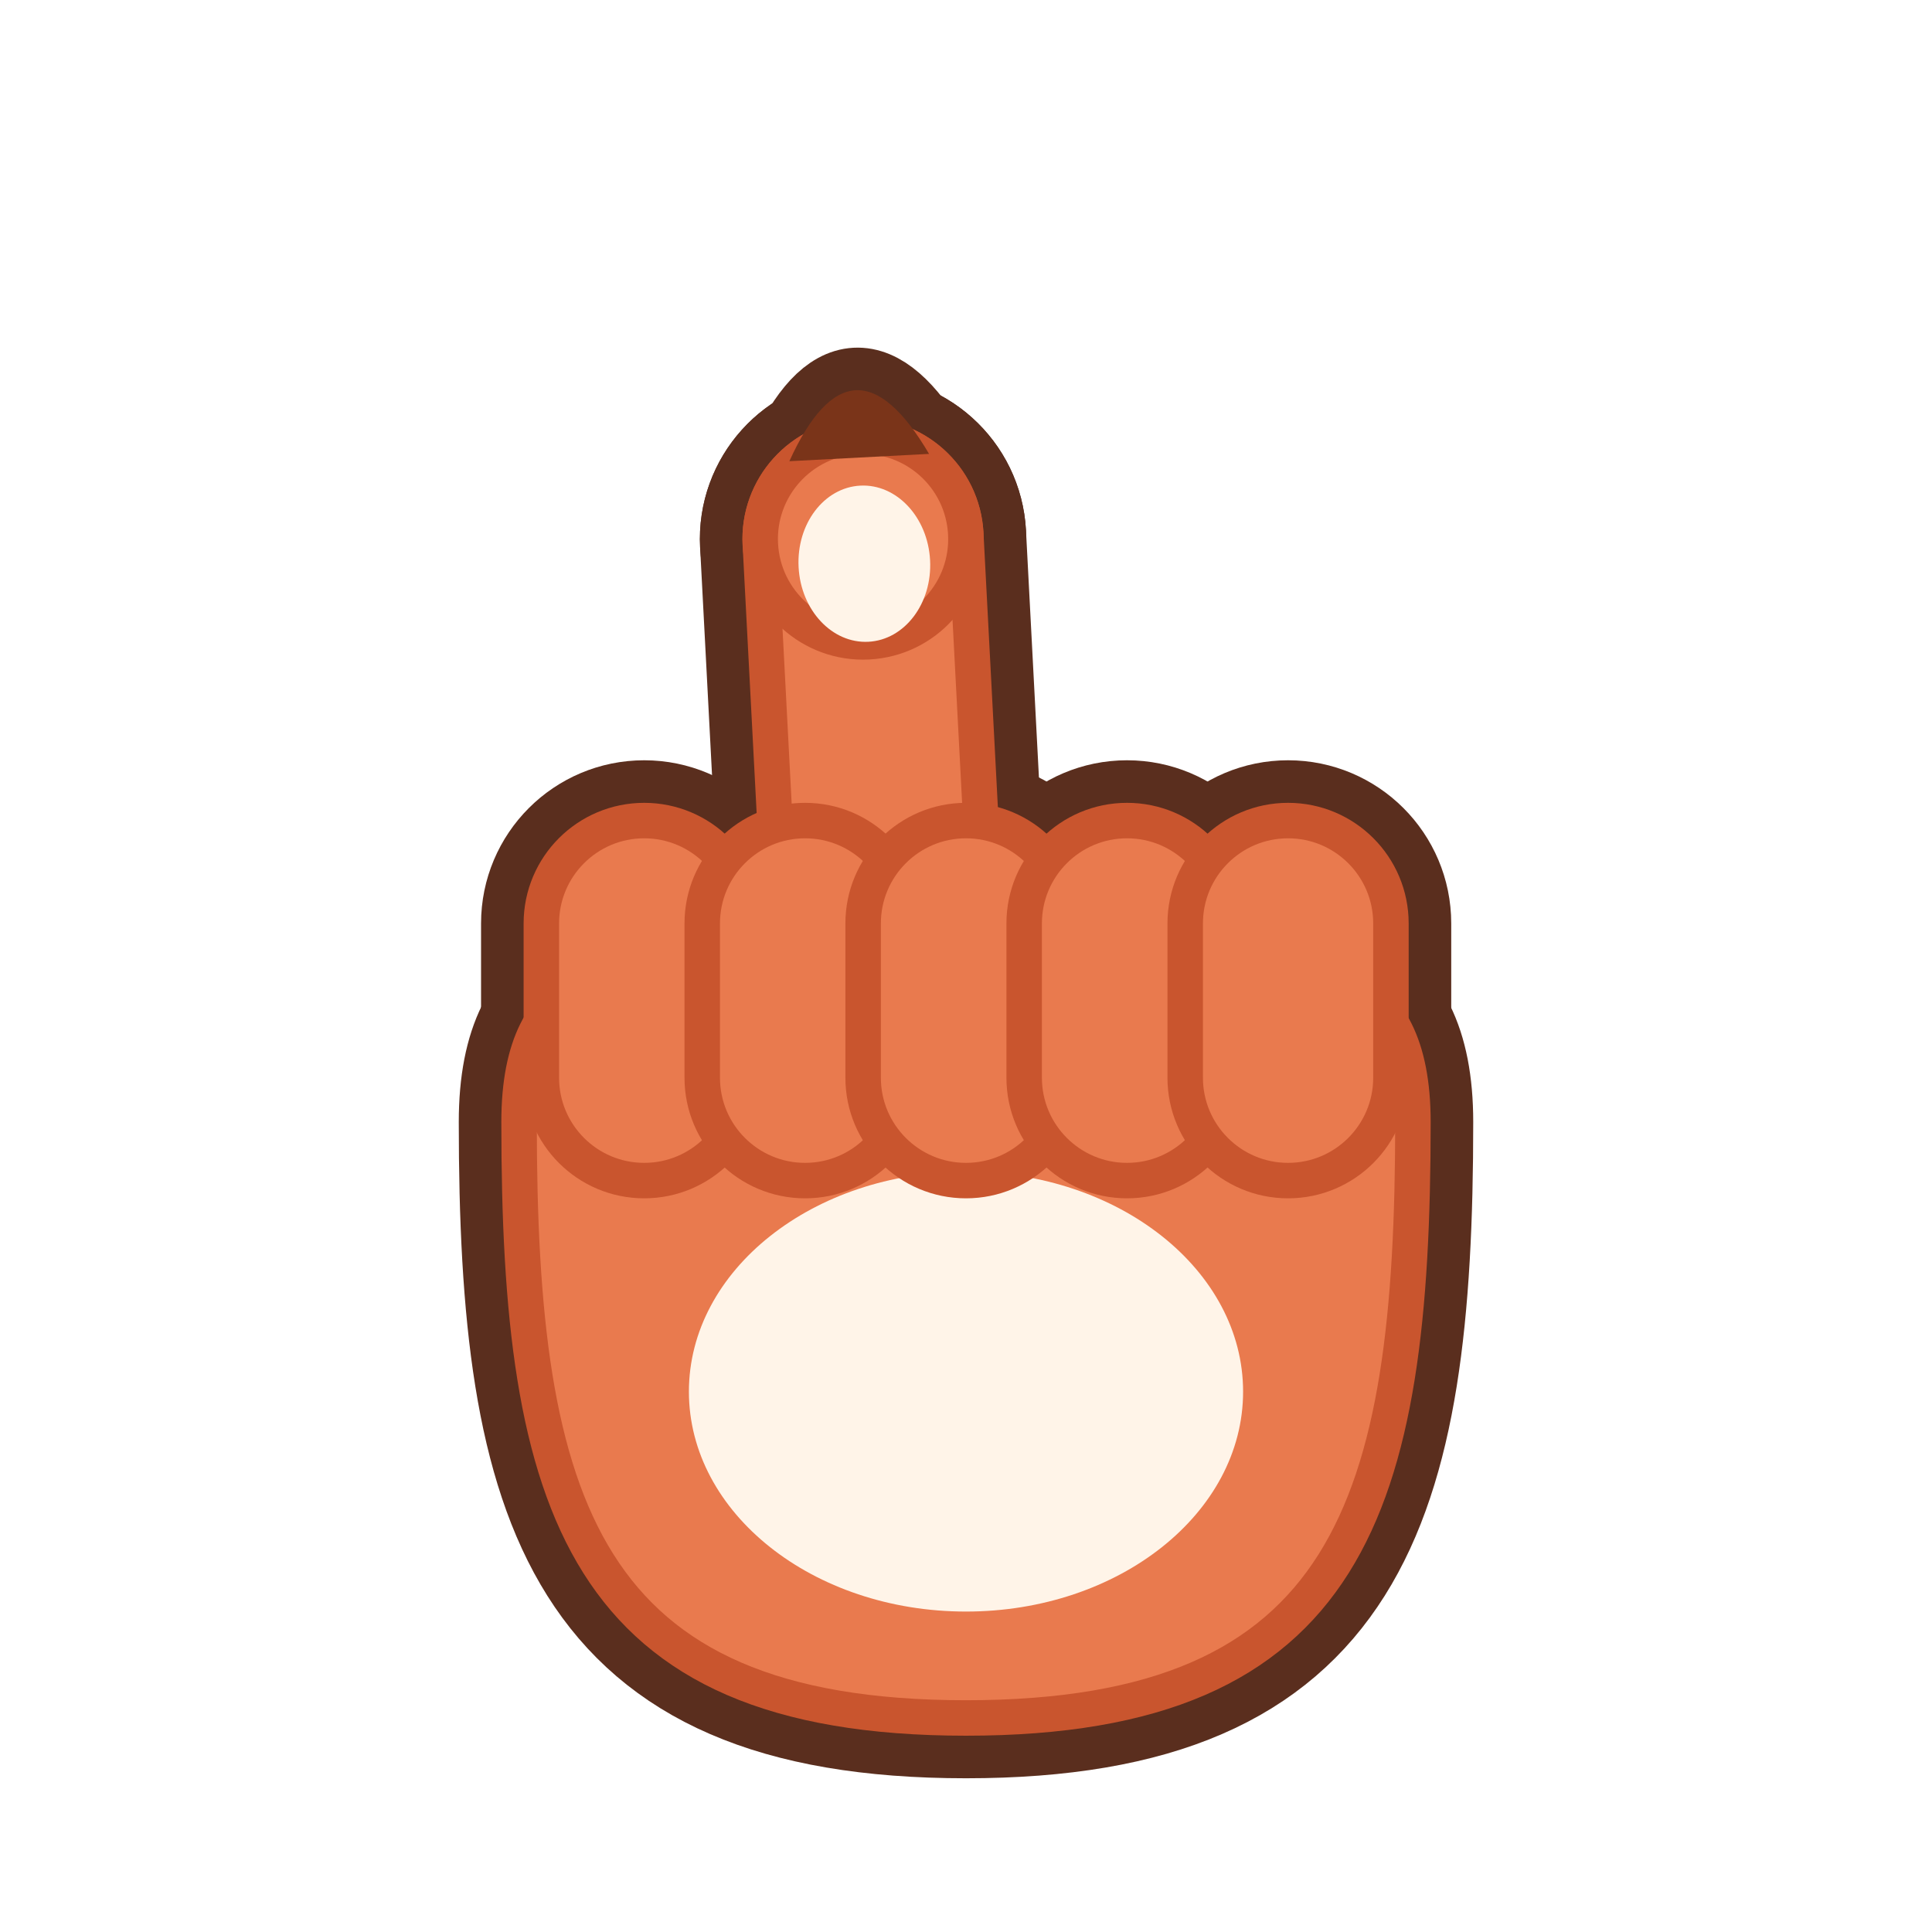
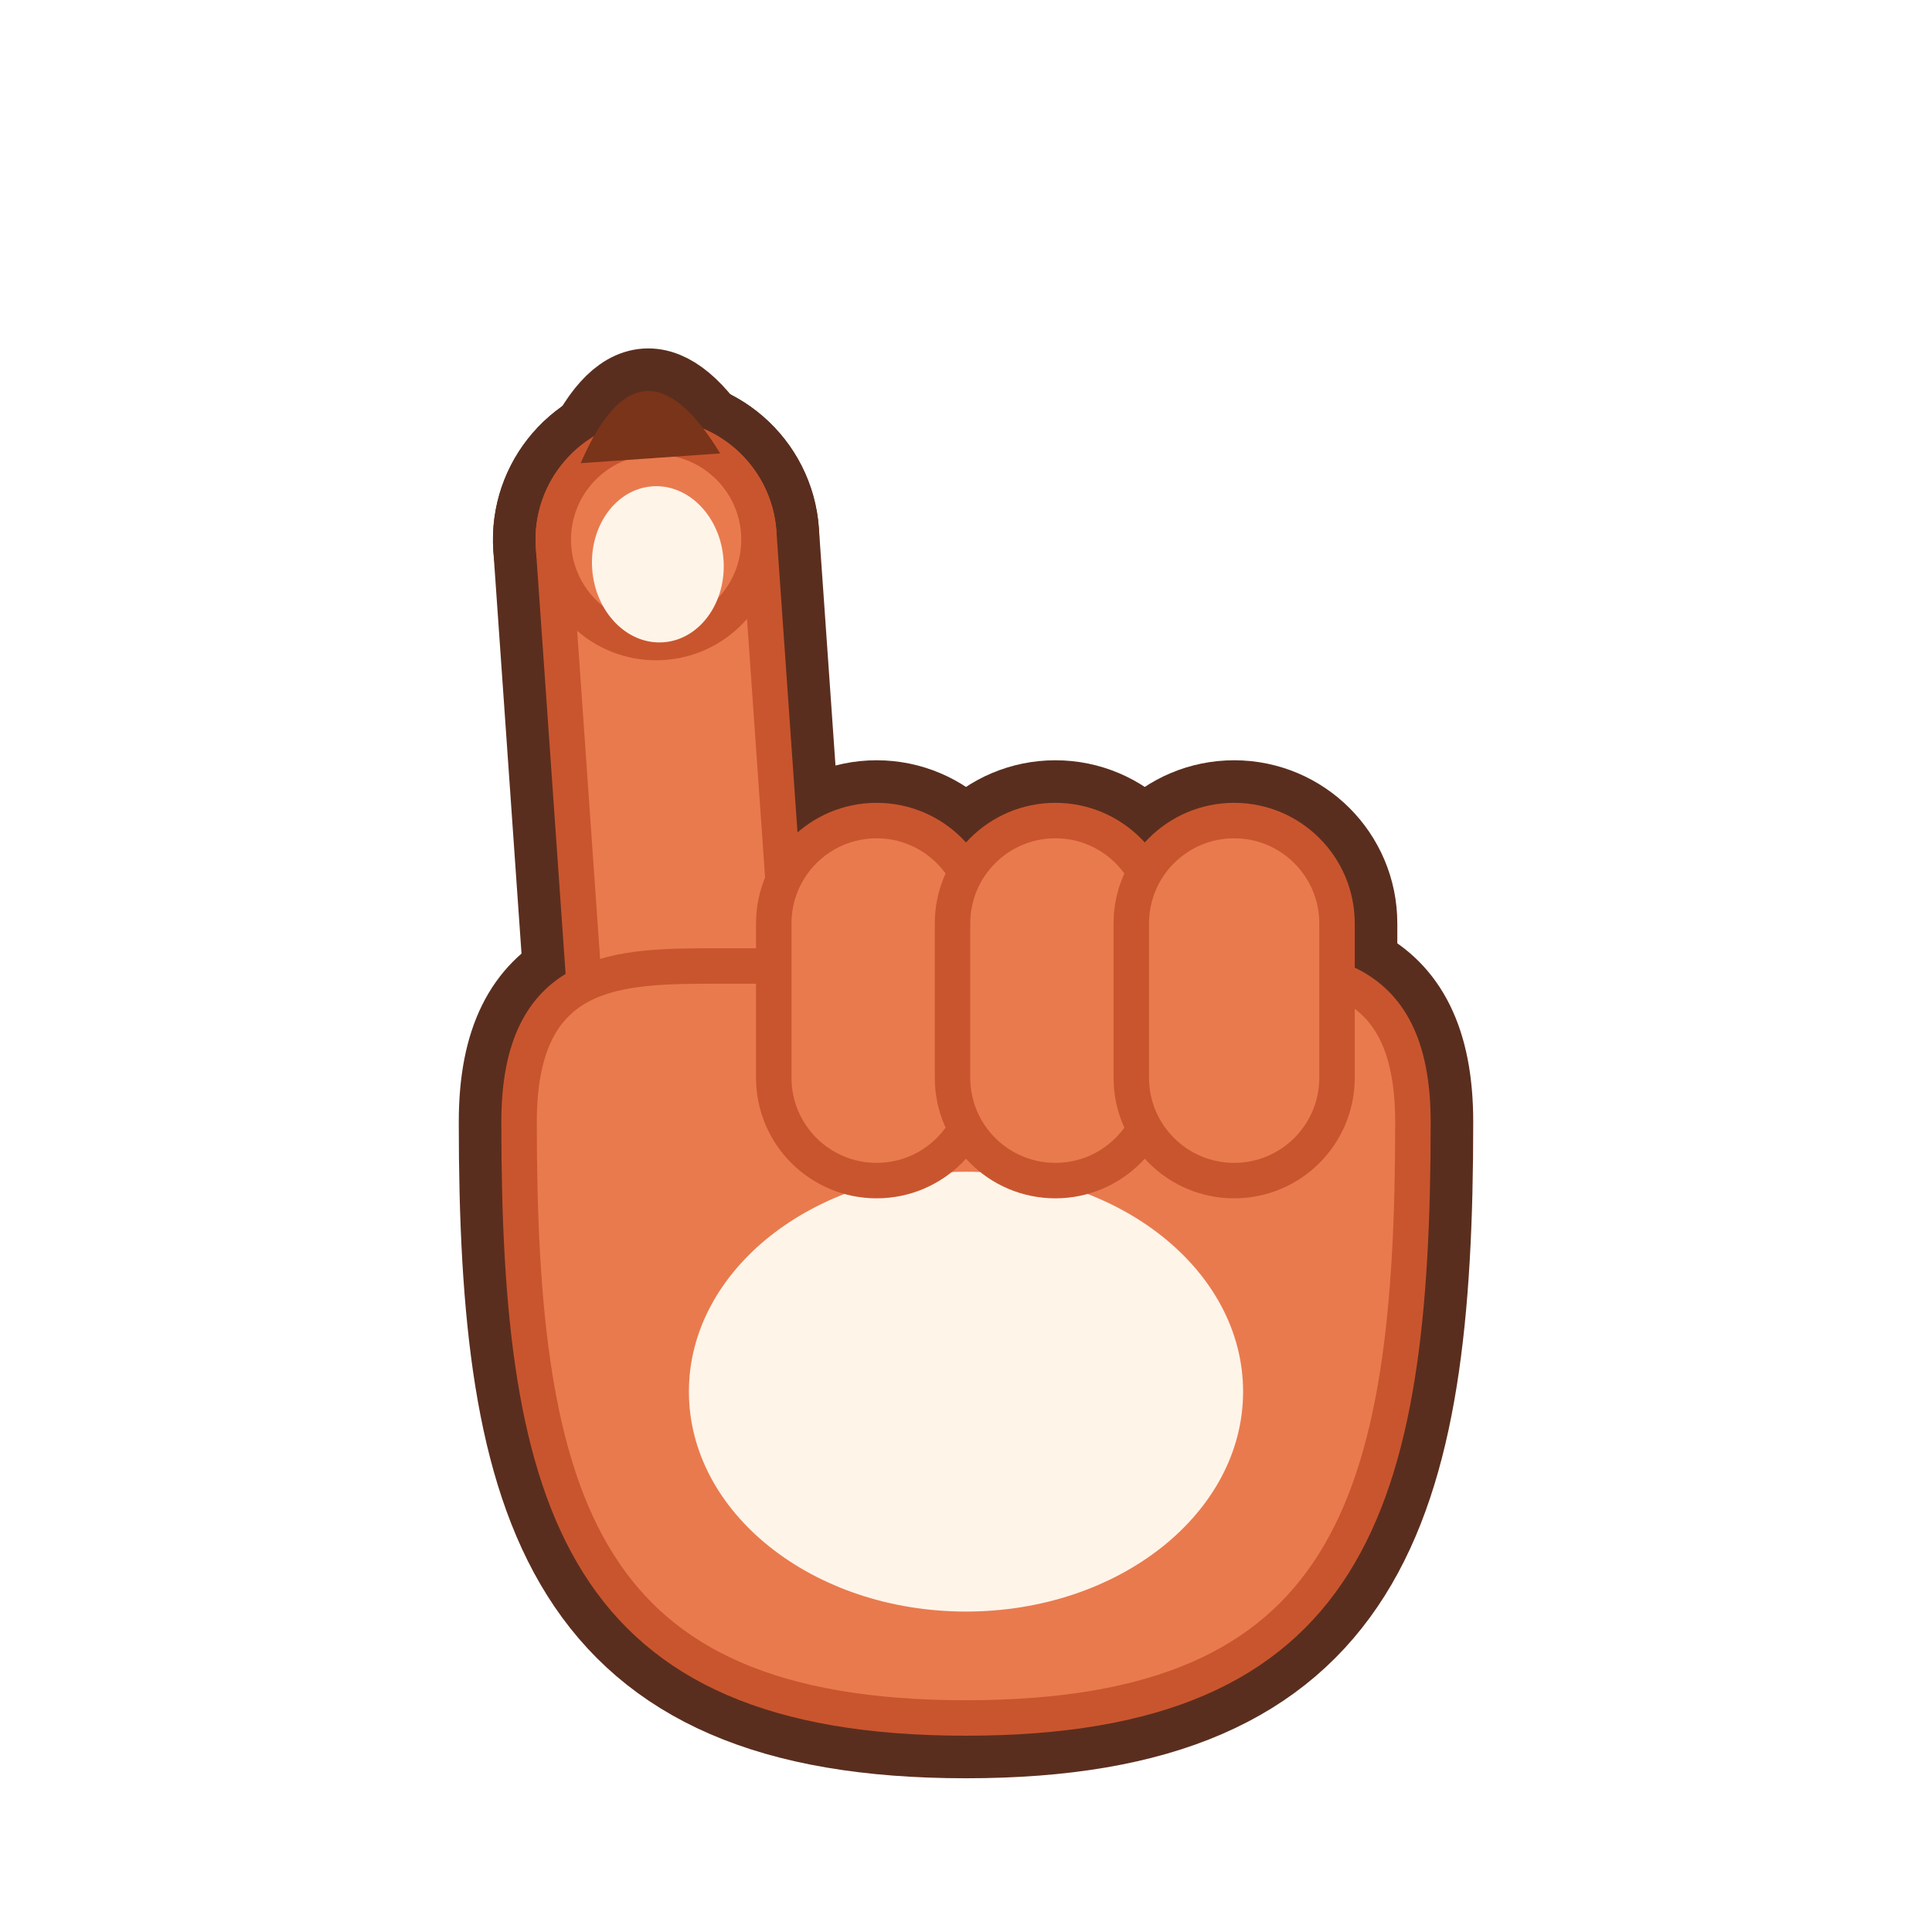
<svg xmlns="http://www.w3.org/2000/svg" viewBox="0 0 256 256" width="256" height="256" role="img" aria-labelledby="t-point_red_panda">
  <g transform="translate(7.68,7.68) scale(0.94)">
    <g class="outline">
-       <g transform="rotate(-3 117.9 152)">
-         <rect x="103.4" y="53.2" width="29" height="116.8" rx="14.5" fill="#5A2E1E" stroke="#5A2E1E" stroke-width="17" stroke-linejoin="round" />
-         <circle cx="117.9" cy="67.7" r="14.5" fill="#5A2E1E" stroke="#5A2E1E" stroke-width="17" stroke-linejoin="round" />
-         <path d="M108.1 56.2q9.86-19 19.72 0z" fill="#5A2E1E" stroke="#5A2E1E" stroke-width="12" stroke-linejoin="round" />
-         <ellipse cx="117.9" cy="71.18" rx="9.28" ry="11.02" fill="#5A2E1E" stroke="#5A2E1E" stroke-width="12" stroke-linejoin="round" />
+       <g transform="rotate(-4 90.2 152)">
+         <rect x="75.7" y="53.2" width="29" height="116.8" rx="14.5" fill="#5A2E1E" stroke="#5A2E1E" stroke-width="17" stroke-linejoin="round" />
+         <circle cx="90.2" cy="67.7" r="14.5" fill="#5A2E1E" stroke="#5A2E1E" stroke-width="17" stroke-linejoin="round" />
+         <path d="M80.34 56.2q9.86-19 19.72 0z" fill="#5A2E1E" stroke="#5A2E1E" stroke-width="12" stroke-linejoin="round" />
+         <ellipse cx="90.2" cy="71.18" rx="9.28" ry="11.02" fill="#5A2E1E" stroke="#5A2E1E" stroke-width="12" stroke-linejoin="round" />
      </g>
      <path d="M65 150C65 128 79 128 93 128H163C177 128 191 128 191 150C191 204 182.2 234 128 234C73.82 234 65 204 65 150Z" fill="#5A2E1E" stroke="#5A2E1E" stroke-width="17" stroke-linejoin="round" />
      <ellipse cx="128" cy="188" rx="39.06" ry="31" fill="#5A2E1E" stroke="#5A2E1E" stroke-width="12" stroke-linejoin="round" />
-       <rect x="68.14" y="107.5" width="29" height="50.75" rx="14.5" fill="#5A2E1E" stroke="#5A2E1E" stroke-width="17" stroke-linejoin="round" />
-       <rect x="90.82" y="107.5" width="29" height="50.75" rx="14.5" fill="#5A2E1E" stroke="#5A2E1E" stroke-width="17" stroke-linejoin="round" />
-       <rect x="113.5" y="107.5" width="29" height="50.75" rx="14.5" fill="#5A2E1E" stroke="#5A2E1E" stroke-width="17" stroke-linejoin="round" />
-       <rect x="136.2" y="107.5" width="29" height="50.75" rx="14.5" fill="#5A2E1E" stroke="#5A2E1E" stroke-width="17" stroke-linejoin="round" />
-       <rect x="158.9" y="107.5" width="29" height="50.75" rx="14.5" fill="#5A2E1E" stroke="#5A2E1E" stroke-width="17" stroke-linejoin="round" />
+       <rect x="100.9" y="107.5" width="29" height="50.75" rx="14.5" fill="#5A2E1E" stroke="#5A2E1E" stroke-width="17" stroke-linejoin="round" />
+       <rect x="126.1" y="107.5" width="29" height="50.75" rx="14.5" fill="#5A2E1E" stroke="#5A2E1E" stroke-width="17" stroke-linejoin="round" />
+       <rect x="151.3" y="107.5" width="29" height="50.75" rx="14.5" fill="#5A2E1E" stroke="#5A2E1E" stroke-width="17" stroke-linejoin="round" />
    </g>
-     <g transform="rotate(-3 117.9 152)">
-       <rect x="103.4" y="53.2" width="29" height="116.8" rx="14.5" fill="#E97A4E" stroke="#C9552E" stroke-width="5" stroke-linejoin="round" />
-       <circle cx="117.9" cy="67.7" r="14.5" fill="#E97A4E" stroke="#C9552E" stroke-width="5" stroke-linejoin="round" />
-       <path d="M108.1 56.2q9.86-19 19.72 0z" fill="#7A3419" />
-       <ellipse cx="117.9" cy="71.18" rx="9.28" ry="11.02" fill="#FFF4E8" />
+     <g transform="rotate(-4 90.2 152)">
+       <rect x="75.7" y="53.2" width="29" height="116.8" rx="14.5" fill="#E97A4E" stroke="#C9552E" stroke-width="5" stroke-linejoin="round" />
+       <circle cx="90.2" cy="67.7" r="14.5" fill="#E97A4E" stroke="#C9552E" stroke-width="5" stroke-linejoin="round" />
+       <path d="M80.34 56.2q9.86-19 19.72 0z" fill="#7A3419" />
+       <ellipse cx="90.2" cy="71.18" rx="9.28" ry="11.02" fill="#FFF4E8" />
    </g>
    <path d="M65 150C65 128 79 128 93 128H163C177 128 191 128 191 150C191 204 182.2 234 128 234C73.82 234 65 204 65 150Z" fill="#E97A4E" stroke="#C9552E" stroke-width="5" stroke-linejoin="round" />
    <ellipse cx="128" cy="188" rx="39.06" ry="31" fill="#FFF4E8" />
-     <rect x="68.14" y="107.5" width="29" height="50.75" rx="14.5" fill="#E97A4E" stroke="#C9552E" stroke-width="5" stroke-linejoin="round" />
-     <rect x="90.82" y="107.5" width="29" height="50.75" rx="14.5" fill="#E97A4E" stroke="#C9552E" stroke-width="5" stroke-linejoin="round" />
-     <rect x="113.5" y="107.5" width="29" height="50.75" rx="14.5" fill="#E97A4E" stroke="#C9552E" stroke-width="5" stroke-linejoin="round" />
-     <rect x="136.2" y="107.5" width="29" height="50.75" rx="14.5" fill="#E97A4E" stroke="#C9552E" stroke-width="5" stroke-linejoin="round" />
-     <rect x="158.9" y="107.5" width="29" height="50.75" rx="14.5" fill="#E97A4E" stroke="#C9552E" stroke-width="5" stroke-linejoin="round" />
+     <rect x="100.9" y="107.5" width="29" height="50.75" rx="14.5" fill="#E97A4E" stroke="#C9552E" stroke-width="5" stroke-linejoin="round" />
+     <rect x="126.1" y="107.5" width="29" height="50.75" rx="14.5" fill="#E97A4E" stroke="#C9552E" stroke-width="5" stroke-linejoin="round" />
+     <rect x="151.3" y="107.5" width="29" height="50.75" rx="14.5" fill="#E97A4E" stroke="#C9552E" stroke-width="5" stroke-linejoin="round" />
  </g>
</svg>
